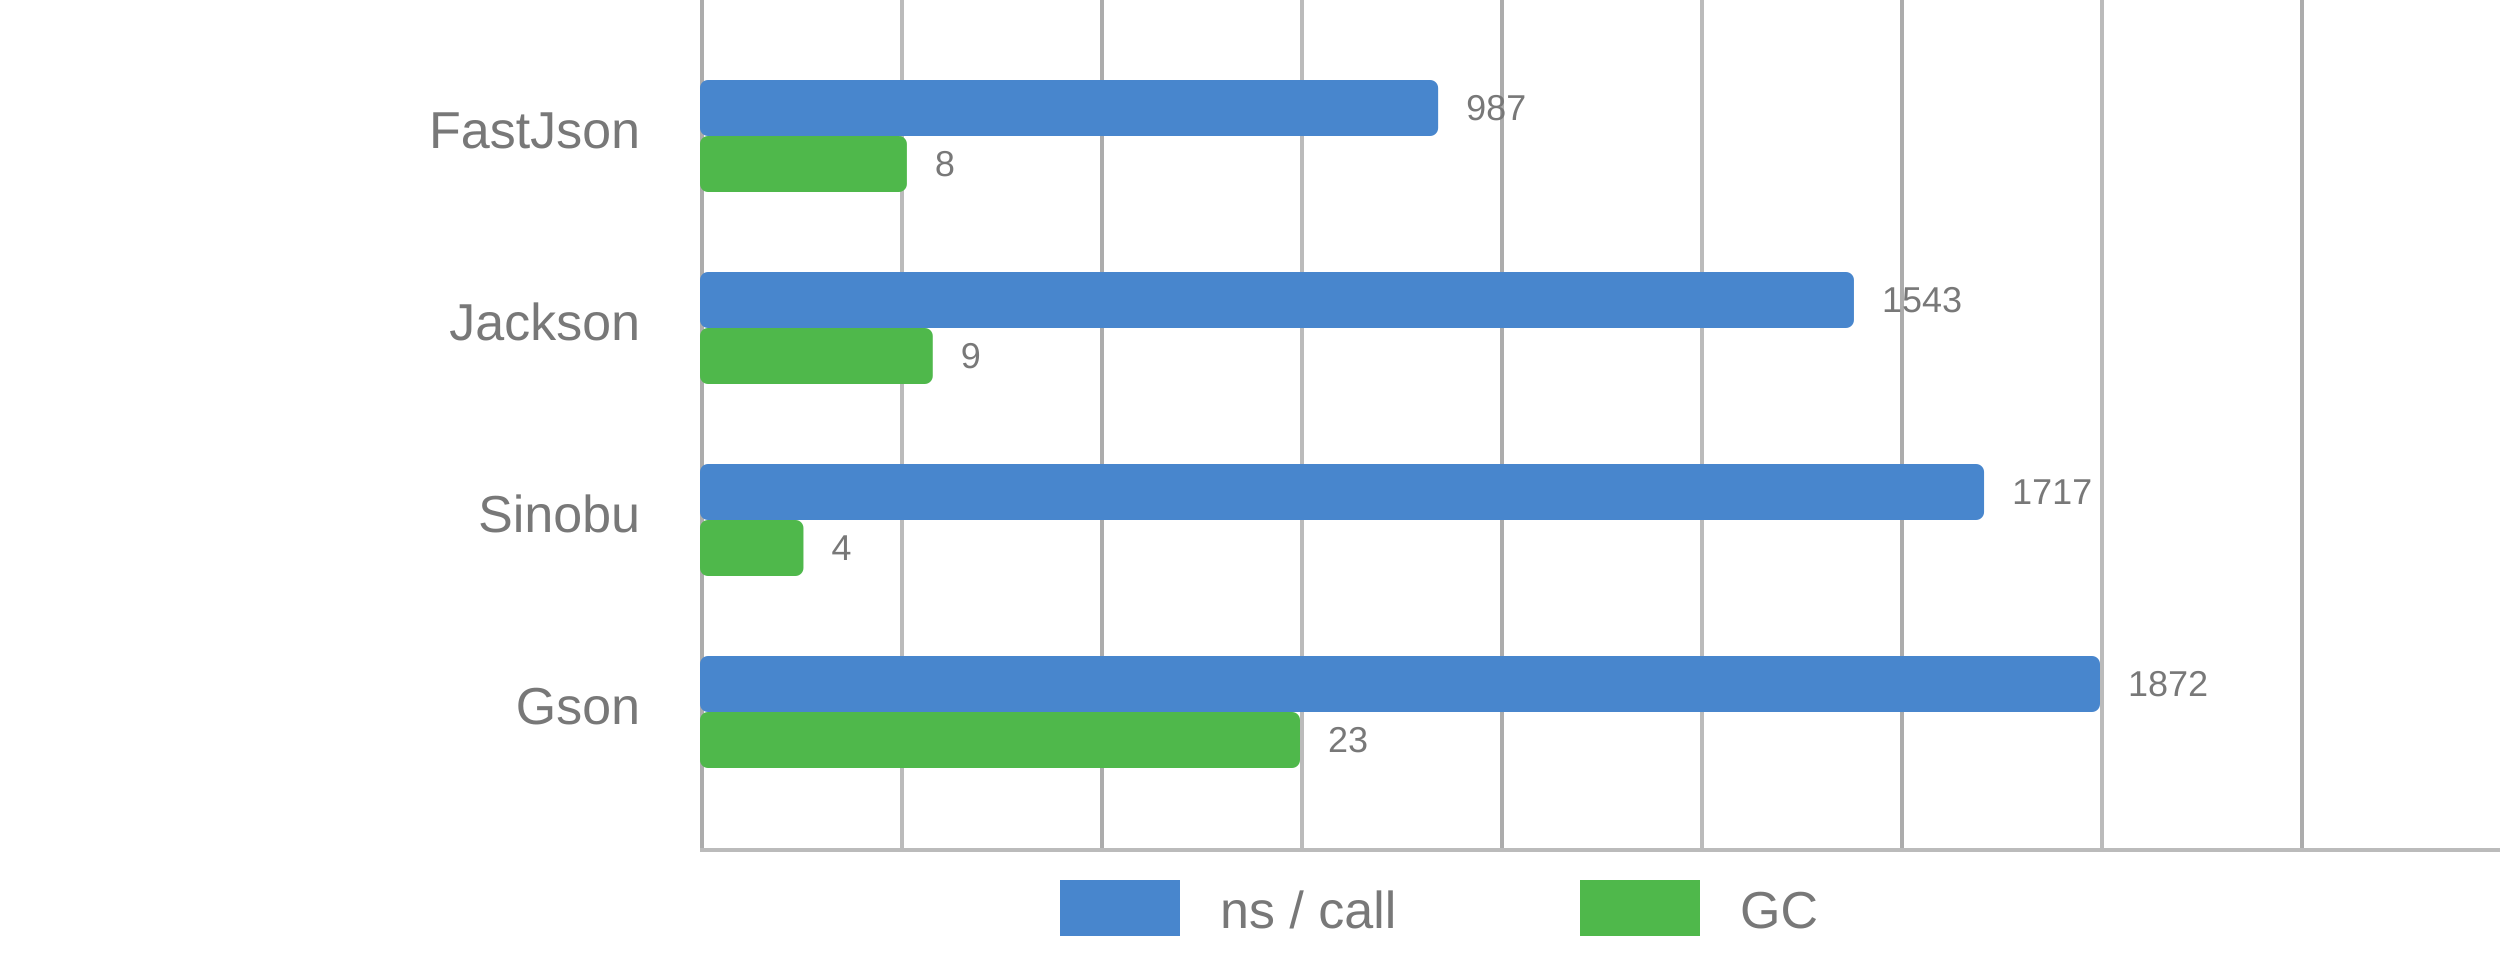
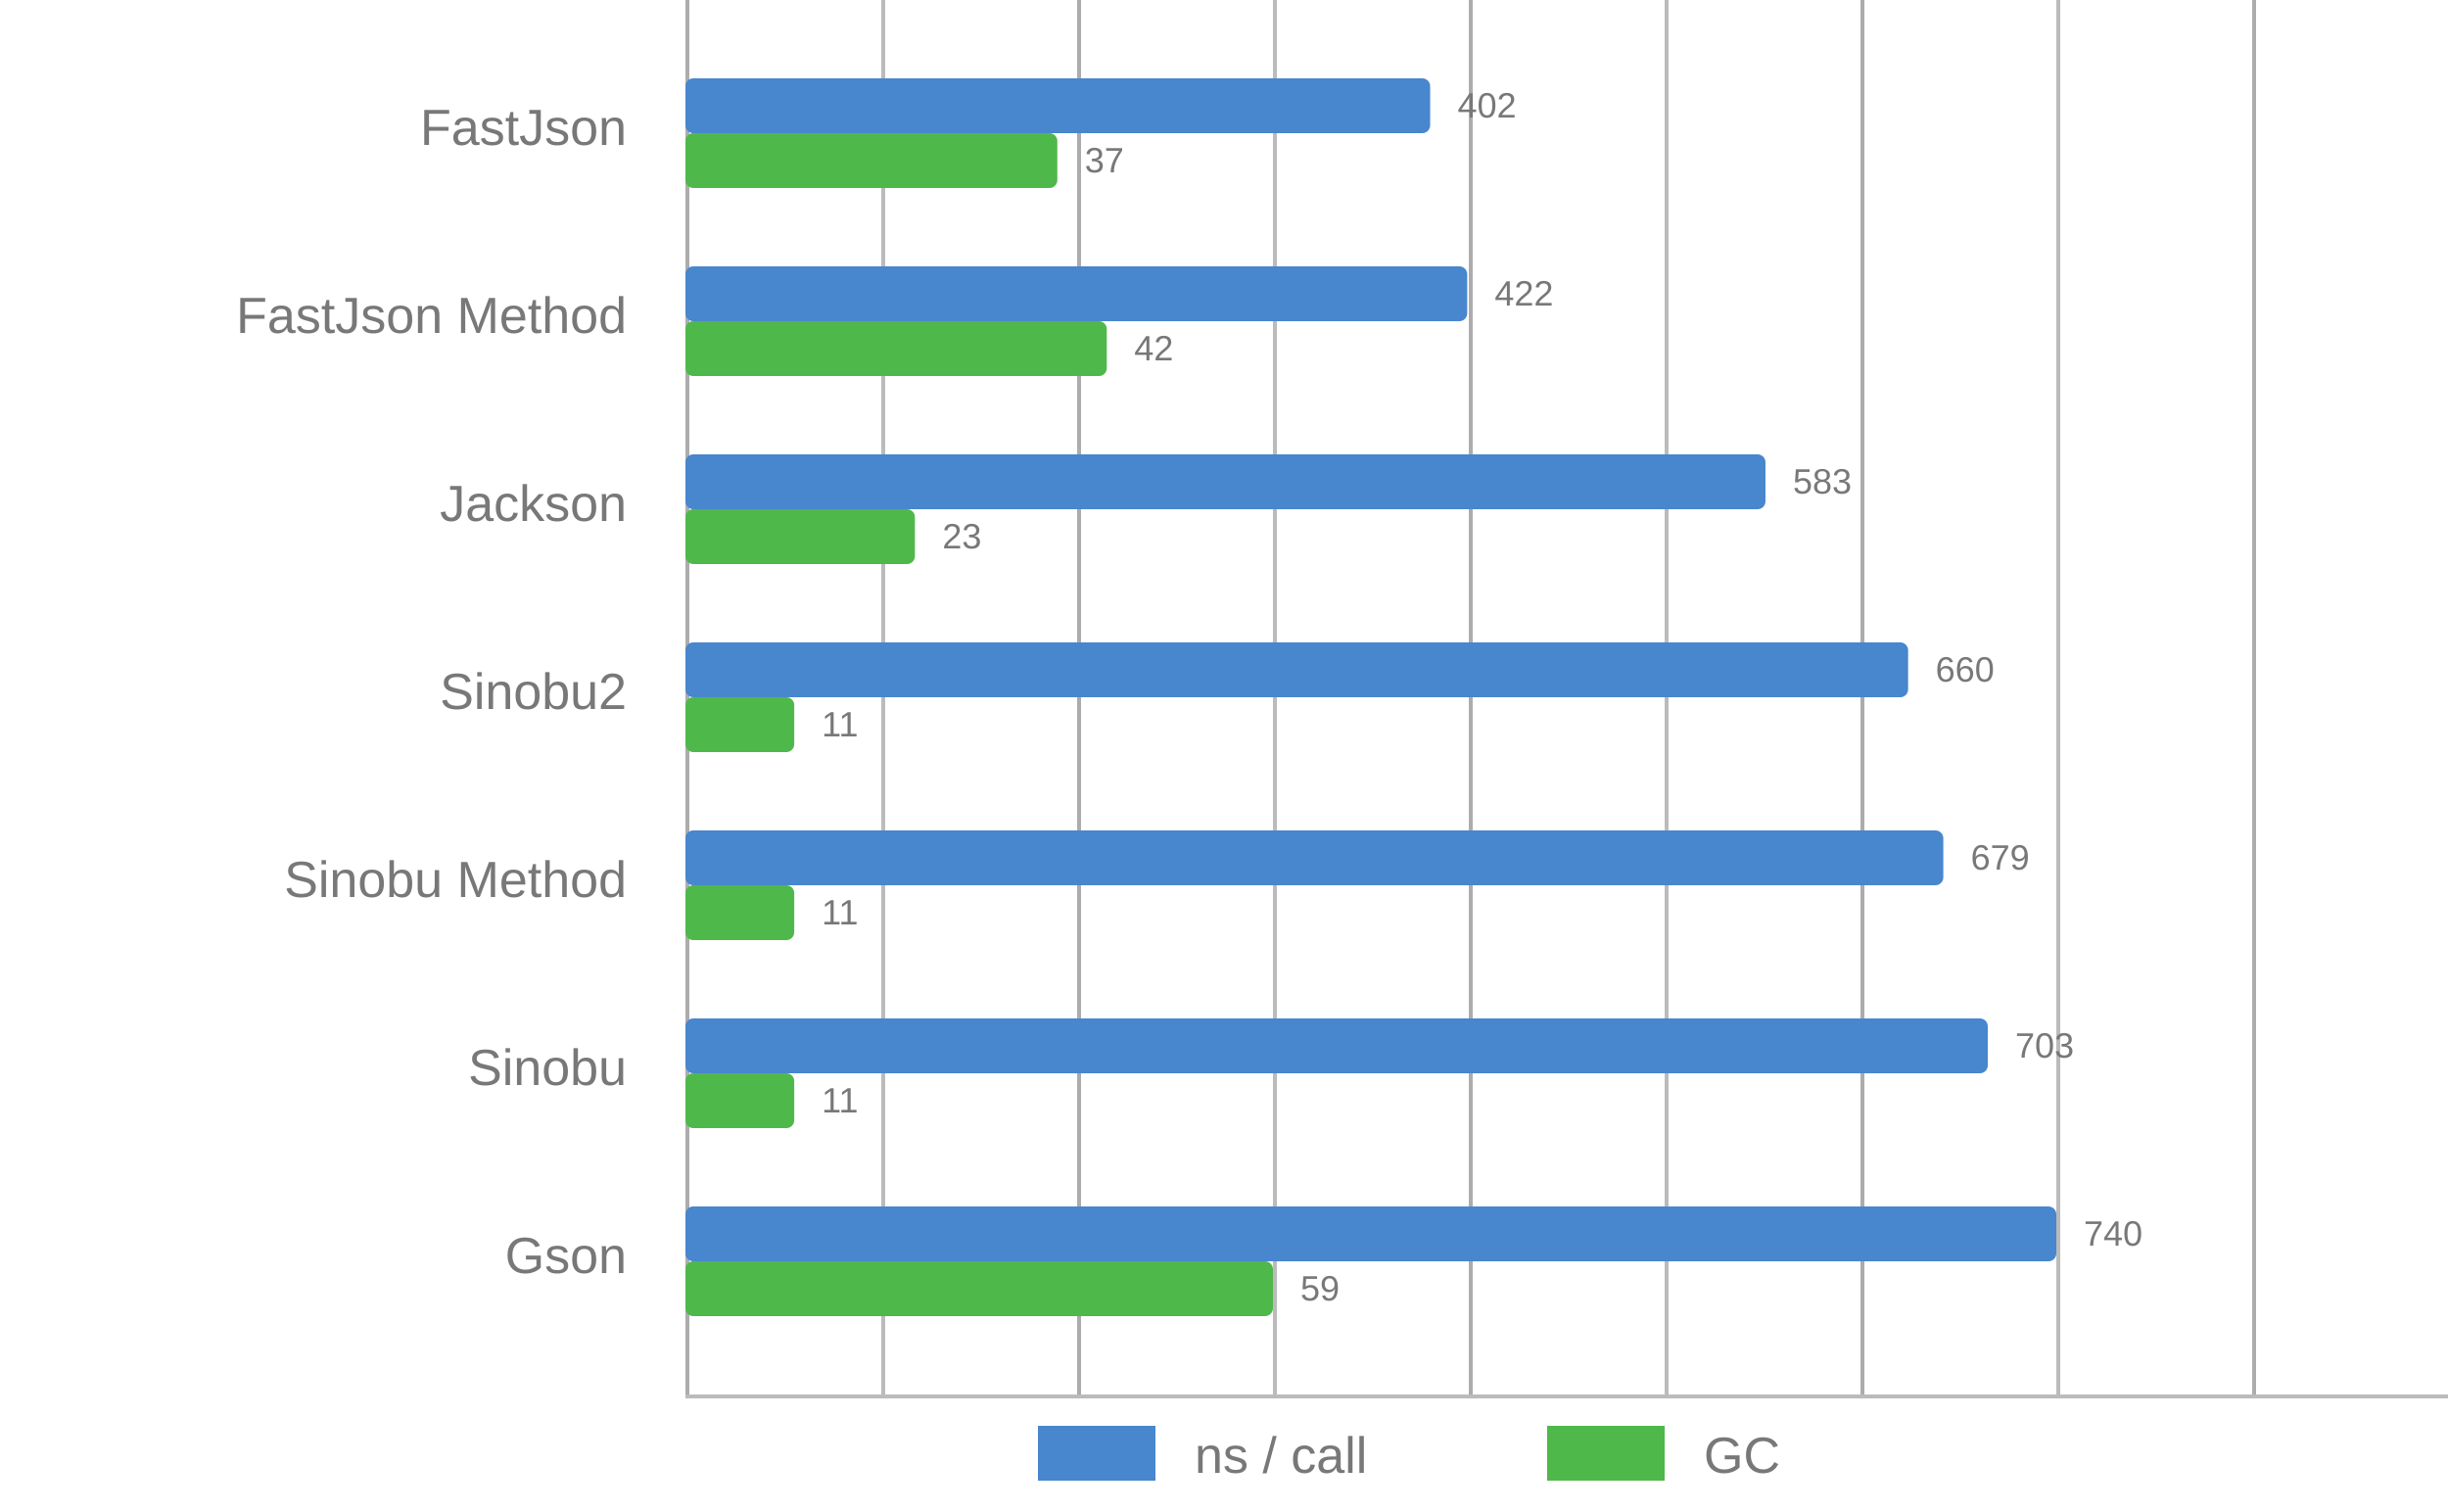
- <svg xmlns="http://www.w3.org/2000/svg" viewBox="0 0 625 242">
+ <svg xmlns="http://www.w3.org/2000/svg" viewBox="0 0 625 386">
  <style>
      text {
          font-family: Arial;
          font-size: 13px;
          fill: #787878;
      }

      .desc {
          font-size: 9px;
      }

      .vline {
          fill: #acacac;
          stroke: none;
          stroke-width: 0;
      }

      .subline {
          fill: #bbb;
          stroke: none;
          stroke-width: 0;
      }

      .call {
          fill: #4886CD;
          stroke-linejoin: round;
          height: 14px;
      }

      .gc {
          fill: #4FB84B;
          stroke-linejoin: round;
          height: 14px;
      }
  </style>
  <g>
-     <rect x="175" y="0" width="1" height="212" class="vline" />
-     <rect x="275" y="0" width="1" height="212" class="vline" />
-     <rect x="375" y="0" width="1" height="212" class="vline" />
-     <rect x="475" y="0" width="1" height="212" class="vline" />
-     <rect x="575" y="0" width="1" height="212" class="vline" />
-     <rect x="225" y="0" width="1" height="212" class="subline" />
-     <rect x="325" y="0" width="1" height="212" class="subline" />
-     <rect x="425" y="0" width="1" height="212" class="subline" />
-     <rect x="525" y="0" width="1" height="212" class="subline" />
-     <rect x="175" y="212" width="450" height="1" class="subline" />
-     <rect x="265" y="220" width="30" class="call" />
-     <text x="305" y="232">ns / call</text>
-     <rect x="395" y="220" width="30" class="gc" />
-     <text x="435" y="232">GC</text>
+     <rect x="175" y="0" width="1" height="356" class="vline" />
+     <rect x="275" y="0" width="1" height="356" class="vline" />
+     <rect x="375" y="0" width="1" height="356" class="vline" />
+     <rect x="475" y="0" width="1" height="356" class="vline" />
+     <rect x="575" y="0" width="1" height="356" class="vline" />
+     <rect x="225" y="0" width="1" height="356" class="subline" />
+     <rect x="325" y="0" width="1" height="356" class="subline" />
+     <rect x="425" y="0" width="1" height="356" class="subline" />
+     <rect x="525" y="0" width="1" height="356" class="subline" />
+     <rect x="175" y="356" width="450" height="1" class="subline" />
+     <rect x="265" y="364" width="30" class="call" />
+     <text x="305" y="376">ns / call</text>
+     <rect x="395" y="364" width="30" class="gc" />
+     <text x="435" y="376">GC</text>
  </g>
  <g>
-     <rect x="175" y="20" width="184.535" rx="2" ry="2" class="call" />
-     <rect x="175" y="34" width="51.724" rx="2" ry="2" class="gc" />
+     <rect x="175" y="20" width="190.135" rx="2" ry="2" class="call" />
+     <rect x="175" y="34" width="94.949" rx="2" ry="2" class="gc" />
    <text x="160" y="37" text-anchor="end">FastJson</text>
-     <text x="366.535" y="30" class="desc">987</text>
-     <text x="233.724" y="44" class="desc">8</text>
+     <text x="372.135" y="30" class="desc">402</text>
+     <text x="276.949" y="44" class="desc">37</text>
  </g>
  <g>
-     <rect x="175" y="68" width="288.488" rx="2" ry="2" class="call" />
-     <rect x="175" y="82" width="58.19" rx="2" ry="2" class="gc" />
-     <text x="160" y="85" text-anchor="end">Jackson</text>
-     <text x="470.488" y="78" class="desc">1543</text>
-     <text x="240.19" y="92" class="desc">9</text>
+     <rect x="175" y="68" width="199.595" rx="2" ry="2" class="call" />
+     <rect x="175" y="82" width="107.576" rx="2" ry="2" class="gc" />
+     <text x="160" y="85" text-anchor="end">FastJson Method</text>
+     <text x="381.595" y="78" class="desc">422</text>
+     <text x="289.576" y="92" class="desc">42</text>
  </g>
  <g>
-     <rect x="175" y="116" width="321.02" rx="2" ry="2" class="call" />
-     <rect x="175" y="130" width="25.862" rx="2" ry="2" class="gc" />
-     <text x="160" y="133" text-anchor="end">Sinobu</text>
-     <text x="503.02" y="126" class="desc">1717</text>
-     <text x="207.862" y="140" class="desc">4</text>
+     <rect x="175" y="116" width="275.743" rx="2" ry="2" class="call" />
+     <rect x="175" y="130" width="58.586" rx="2" ry="2" class="gc" />
+     <text x="160" y="133" text-anchor="end">Jackson</text>
+     <text x="457.743" y="126" class="desc">583</text>
+     <text x="240.586" y="140" class="desc">23</text>
  </g>
  <g>
-     <rect x="175" y="164" width="350" rx="2" ry="2" class="call" />
-     <rect x="175" y="178" width="150" rx="2" ry="2" class="gc" />
-     <text x="160" y="181" text-anchor="end">Gson</text>
-     <text x="532" y="174" class="desc">1872</text>
-     <text x="332" y="188" class="desc">23</text>
+     <rect x="175" y="164" width="312.162" rx="2" ry="2" class="call" />
+     <rect x="175" y="178" width="27.778" rx="2" ry="2" class="gc" />
+     <text x="160" y="181" text-anchor="end">Sinobu2</text>
+     <text x="494.162" y="174" class="desc">660</text>
+     <text x="209.778" y="188" class="desc">11</text>
+   </g>
+   <g>
+     <rect x="175" y="212" width="321.149" rx="2" ry="2" class="call" />
+     <rect x="175" y="226" width="27.778" rx="2" ry="2" class="gc" />
+     <text x="160" y="229" text-anchor="end">Sinobu Method</text>
+     <text x="503.149" y="222" class="desc">679</text>
+     <text x="209.778" y="236" class="desc">11</text>
+   </g>
+   <g>
+     <rect x="175" y="260" width="332.5" rx="2" ry="2" class="call" />
+     <rect x="175" y="274" width="27.778" rx="2" ry="2" class="gc" />
+     <text x="160" y="277" text-anchor="end">Sinobu</text>
+     <text x="514.5" y="270" class="desc">703</text>
+     <text x="209.778" y="284" class="desc">11</text>
+   </g>
+   <g>
+     <rect x="175" y="308" width="350" rx="2" ry="2" class="call" />
+     <rect x="175" y="322" width="150" rx="2" ry="2" class="gc" />
+     <text x="160" y="325" text-anchor="end">Gson</text>
+     <text x="532" y="318" class="desc">740</text>
+     <text x="332" y="332" class="desc">59</text>
  </g>
</svg>
